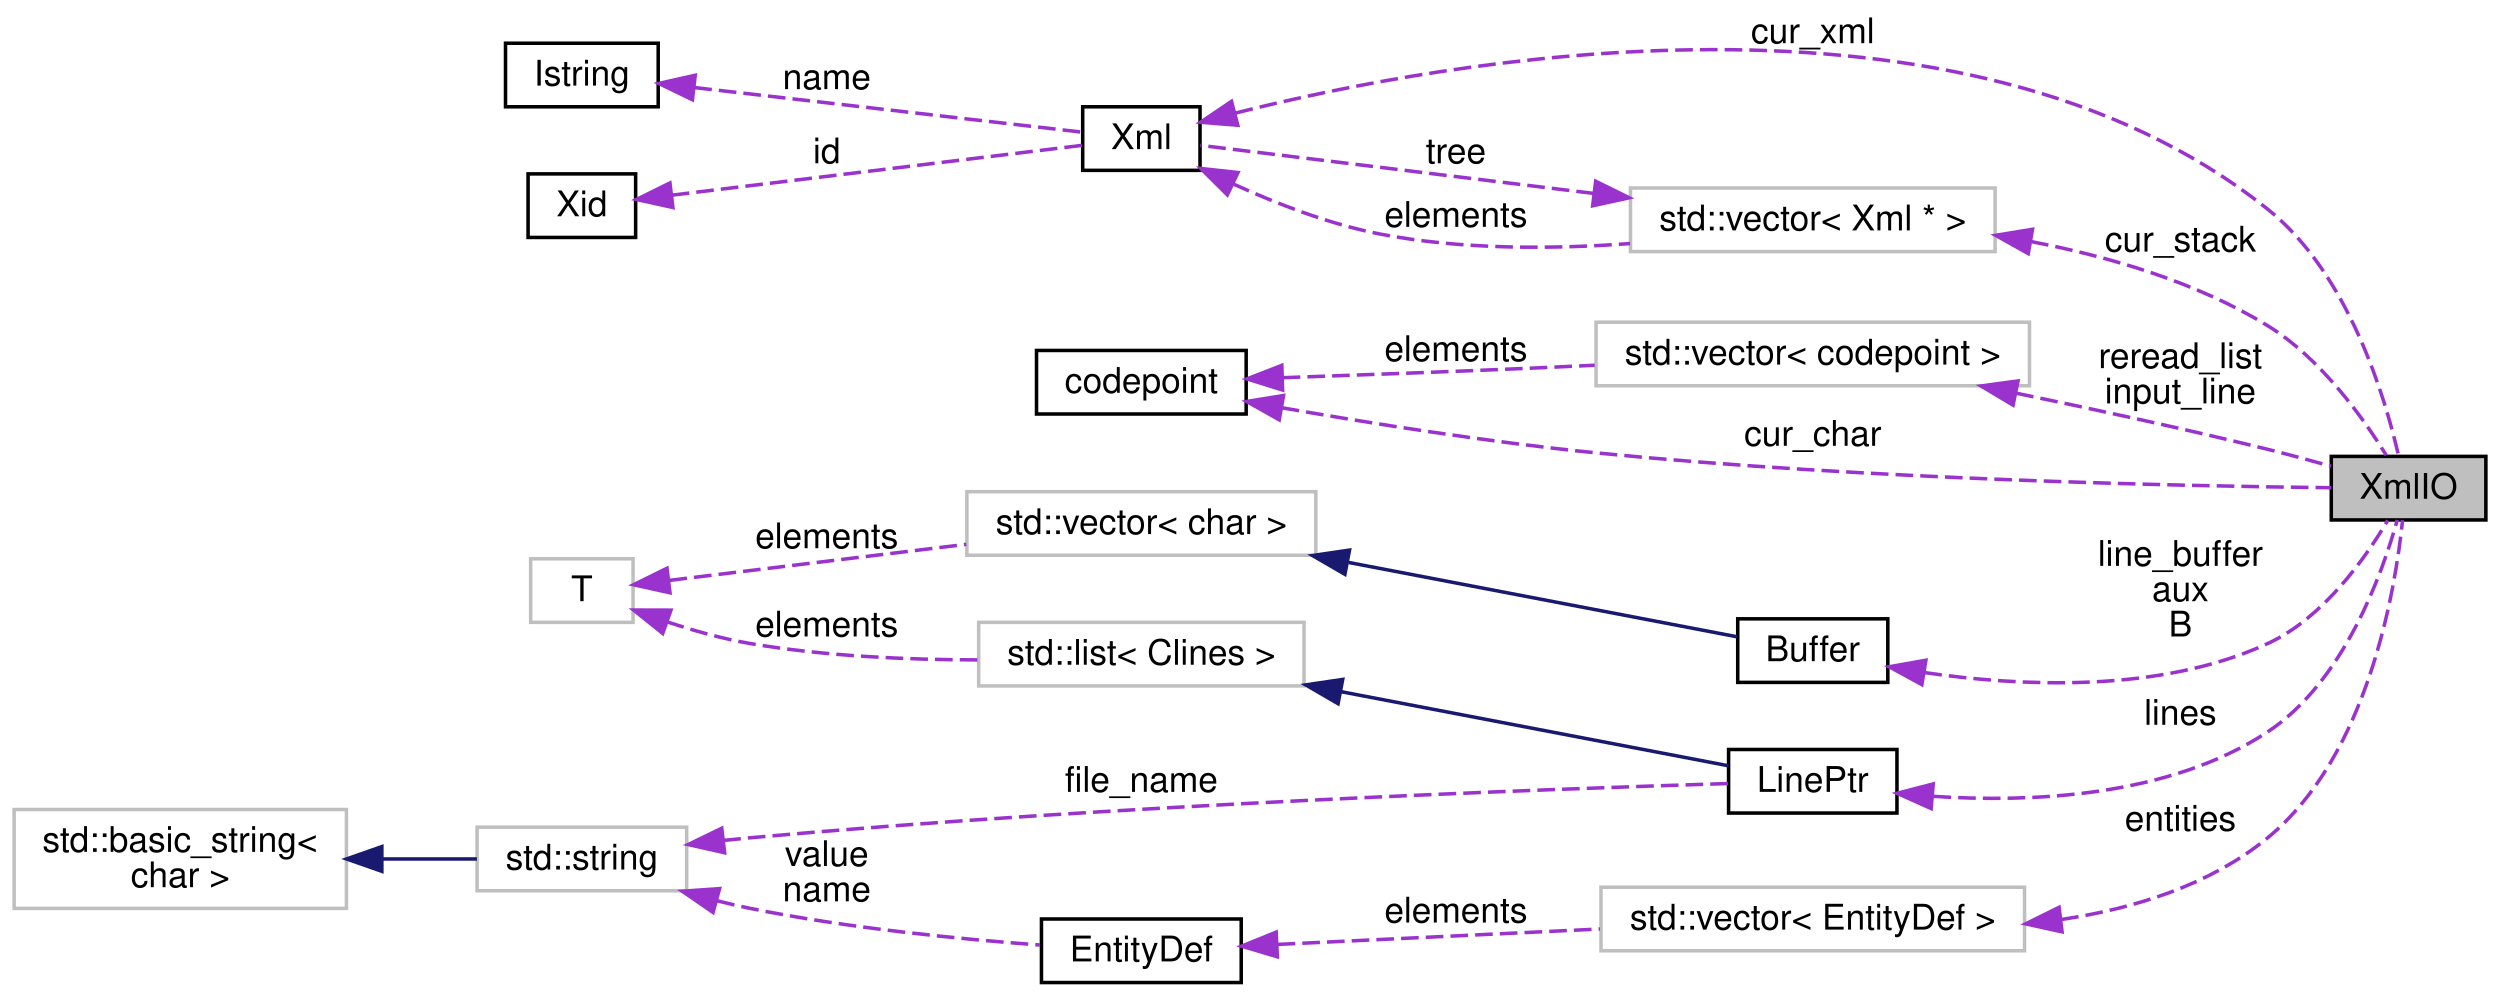
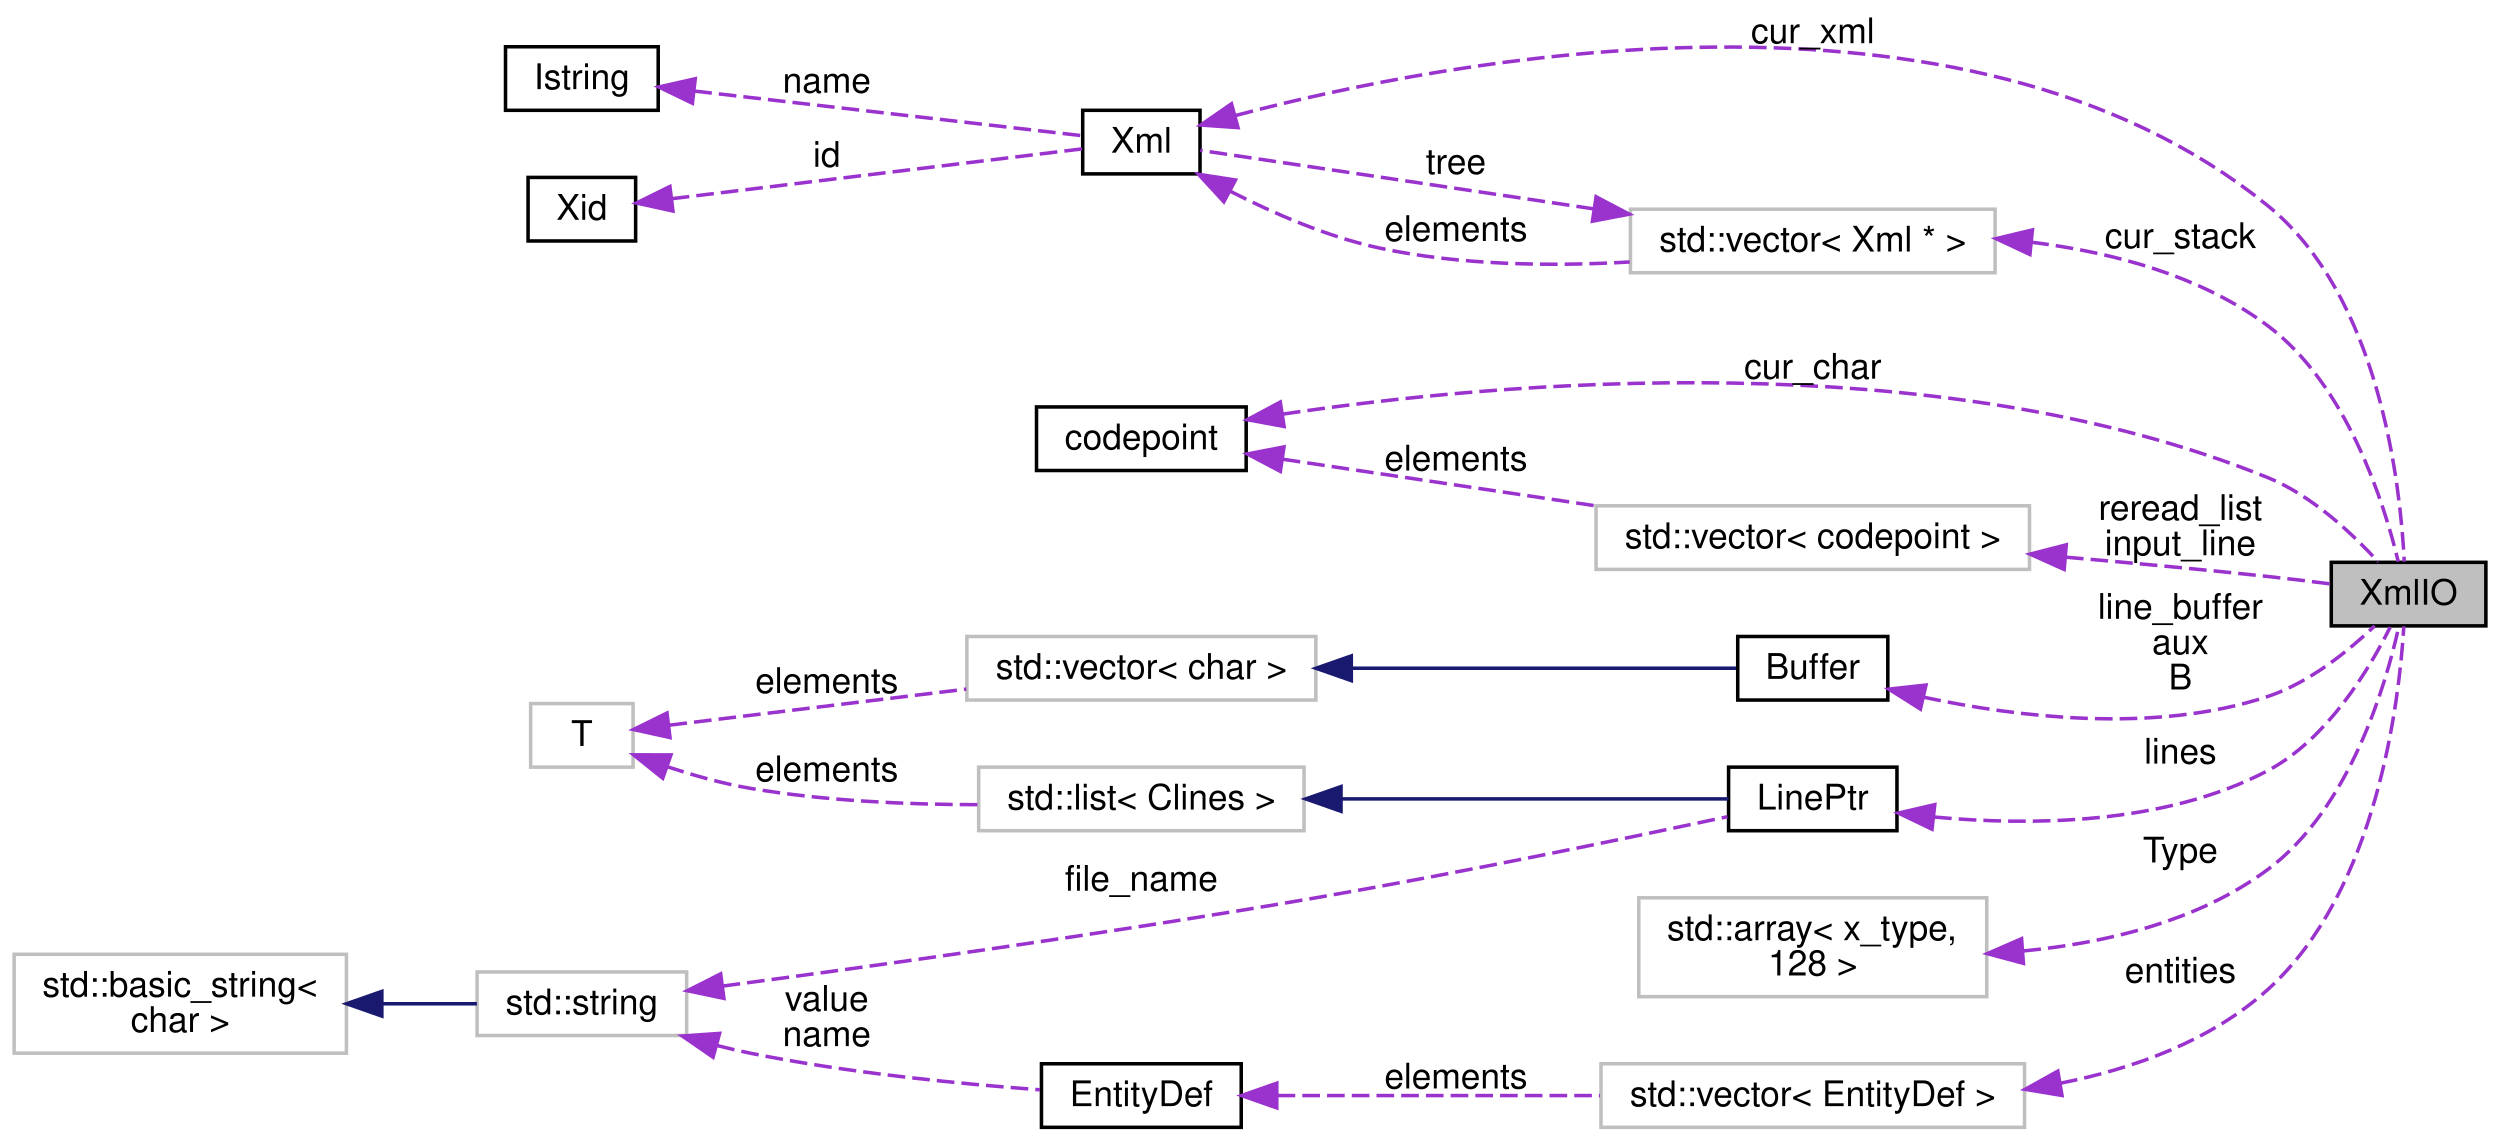
- <svg xmlns="http://www.w3.org/2000/svg" xmlns:xlink="http://www.w3.org/1999/xlink" width="708pt" height="283pt" viewBox="0.00 0.00 707.95 282.50">
-   <g id="graph0" class="graph" transform="scale(1 1) rotate(0) translate(4 278.5)">
+ <svg xmlns="http://www.w3.org/2000/svg" xmlns:xlink="http://www.w3.org/1999/xlink" width="708pt" height="324pt" viewBox="0.00 0.00 707.95 323.50">
+   <g id="graph0" class="graph" transform="scale(1 1) rotate(0) translate(4 319.5)">
    <g id="node1" class="node">
      <g id="a_node1">
        <a xlink:title=" ">
-           <polygon fill="#bfbfbf" stroke="black" points="656.17,-131.5 656.17,-149.5 699.95,-149.5 699.95,-131.5 656.17,-131.5" />
-           <text text-anchor="middle" x="678.06" y="-137.5" font-family="Helvetica,sans-Serif" font-size="10.00">XmlIO</text>
+           <polygon fill="#bfbfbf" stroke="black" points="656.17,-142.5 656.17,-160.5 699.95,-160.5 699.95,-142.5 656.17,-142.5" />
+           <text text-anchor="middle" x="678.06" y="-148.5" font-family="Helvetica,sans-Serif" font-size="10.00">XmlIO</text>
        </a>
      </g>
    </g>
    <g id="node2" class="node">
      <g id="a_node2">
        <a xlink:href="../../d6/d9a/class_xml.html" target="_top" xlink:title=" ">
-           <polygon fill="none" stroke="black" points="302.6,-230.5 302.6,-248.5 335.82,-248.5 335.82,-230.5 302.6,-230.5" />
-           <text text-anchor="middle" x="319.21" y="-236.5" font-family="Helvetica,sans-Serif" font-size="10.00">Xml</text>
+           <polygon fill="none" stroke="black" points="302.6,-270.5 302.6,-288.5 335.82,-288.5 335.82,-270.5 302.6,-270.5" />
+           <text text-anchor="middle" x="319.21" y="-276.5" font-family="Helvetica,sans-Serif" font-size="10.00">Xml</text>
        </a>
      </g>
    </g>
    <g id="edge1" class="edge">
-       <path fill="none" stroke="#9a32cd" stroke-dasharray="5,2" d="M345.9,-246.73C404.82,-261.61 551.25,-288.81 638.17,-219.5 661,-201.3 671.41,-166.28 675.23,-149.67" />
-       <polygon fill="#9a32cd" stroke="#9a32cd" points="346.52,-243.27 335.95,-244.12 344.74,-250.04 346.52,-243.27" />
-       <text text-anchor="middle" x="509.34" y="-266.5" font-family="Helvetica,sans-Serif" font-size="10.00"> cur_xml</text>
+       <path fill="none" stroke="#9a32cd" stroke-dasharray="5,2" d="M345.99,-287.06C405.09,-302.69 551.89,-331.53 638.17,-261.5 669.94,-235.72 675.79,-182.13 676.84,-160.68" />
+       <polygon fill="#9a32cd" stroke="#9a32cd" points="346.58,-283.6 336.01,-284.33 344.73,-290.35 346.58,-283.6" />
+       <text text-anchor="middle" x="509.34" y="-307.5" font-family="Helvetica,sans-Serif" font-size="10.00"> cur_xml</text>
    </g>
    <g id="node3" class="node">
      <g id="a_node3">
        <a xlink:title=" ">
-           <polygon fill="none" stroke="#bfbfbf" points="457.71,-207.5 457.71,-225.5 560.97,-225.5 560.97,-207.5 457.71,-207.5" />
-           <text text-anchor="middle" x="509.34" y="-213.5" font-family="Helvetica,sans-Serif" font-size="10.00">std::vector&lt; Xml * &gt;</text>
+           <polygon fill="none" stroke="#bfbfbf" points="457.71,-242.5 457.71,-260.5 560.97,-260.5 560.97,-242.5 457.71,-242.5" />
+           <text text-anchor="middle" x="509.34" y="-248.5" font-family="Helvetica,sans-Serif" font-size="10.00">std::vector&lt; Xml * &gt;</text>
        </a>
      </g>
    </g>
    <g id="edge3" class="edge">
-       <path fill="none" stroke="#9a32cd" stroke-dasharray="5,2" d="M345.11,-226.7C357.28,-221.15 372.35,-215.29 386.62,-212.5 409.65,-208 435.59,-208.15 457.59,-209.77" />
-       <polygon fill="#9a32cd" stroke="#9a32cd" points="343.56,-223.56 336.04,-231.03 346.57,-229.88 343.56,-223.56" />
-       <text text-anchor="middle" x="408.29" y="-214.5" font-family="Helvetica,sans-Serif" font-size="10.00"> elements</text>
+       <path fill="none" stroke="#9a32cd" stroke-dasharray="5,2" d="M344.46,-265.54C356.68,-259.3 371.98,-252.65 386.62,-249.5 409.55,-244.56 435.48,-244.28 457.5,-245.55" />
+       <polygon fill="#9a32cd" stroke="#9a32cd" points="342.57,-262.59 335.39,-270.38 345.86,-268.76 342.57,-262.59" />
+       <text text-anchor="middle" x="408.29" y="-251.5" font-family="Helvetica,sans-Serif" font-size="10.00"> elements</text>
    </g>
    <g id="edge6" class="edge">
-       <path fill="none" stroke="#9a32cd" stroke-dasharray="5,2" d="M571.16,-210.33C593.45,-206.05 618.11,-198.79 638.17,-186.5 653.15,-177.32 665.22,-160.38 671.75,-149.82" />
-       <polygon fill="#9a32cd" stroke="#9a32cd" points="570.36,-206.92 561.11,-212.1 571.57,-213.81 570.36,-206.92" />
-       <text text-anchor="middle" x="613.44" y="-207.5" font-family="Helvetica,sans-Serif" font-size="10.00"> cur_stack</text>
+       <path fill="none" stroke="#9a32cd" stroke-dasharray="5,2" d="M571.21,-251.15C594.07,-248.33 619.11,-241.75 638.17,-227.5 660.73,-210.64 671.23,-176.94 675.14,-160.69" />
+       <polygon fill="#9a32cd" stroke="#9a32cd" points="570.83,-247.67 561.23,-252.16 571.54,-254.63 570.83,-247.67" />
+       <text text-anchor="middle" x="613.44" y="-249.5" font-family="Helvetica,sans-Serif" font-size="10.00"> cur_stack</text>
    </g>
    <g id="edge2" class="edge">
-       <path fill="none" stroke="#9a32cd" stroke-dasharray="5,2" d="M447.35,-223.96C408.17,-228.75 360.22,-234.61 335.92,-237.58" />
-       <polygon fill="#9a32cd" stroke="#9a32cd" points="447.86,-227.42 457.36,-222.73 447.01,-220.47 447.86,-227.42" />
-       <text text-anchor="middle" x="408.29" y="-232.5" font-family="Helvetica,sans-Serif" font-size="10.00"> tree</text>
+       <path fill="none" stroke="#9a32cd" stroke-dasharray="5,2" d="M447.35,-260.58C408.17,-266.41 360.22,-273.55 335.92,-277.16" />
+       <polygon fill="#9a32cd" stroke="#9a32cd" points="447.98,-264.02 457.36,-259.09 446.95,-257.1 447.98,-264.02" />
+       <text text-anchor="middle" x="408.29" y="-270.5" font-family="Helvetica,sans-Serif" font-size="10.00"> tree</text>
    </g>
    <g id="node4" class="node">
      <g id="a_node4">
        <a xlink:href="../../d9/d20/struct_istring.html" target="_top" xlink:title=" ">
-           <polygon fill="none" stroke="black" points="139.15,-248.5 139.15,-266.5 182.39,-266.5 182.39,-248.5 139.15,-248.5" />
-           <text text-anchor="middle" x="160.77" y="-254.5" font-family="Helvetica,sans-Serif" font-size="10.00">Istring</text>
+           <polygon fill="none" stroke="black" points="139.15,-288.5 139.15,-306.5 182.39,-306.5 182.39,-288.5 139.15,-288.5" />
+           <text text-anchor="middle" x="160.77" y="-294.5" font-family="Helvetica,sans-Serif" font-size="10.00">Istring</text>
        </a>
      </g>
    </g>
    <g id="edge4" class="edge">
-       <path fill="none" stroke="#9a32cd" stroke-dasharray="5,2" d="M192.6,-253.95C225.69,-250.15 276.96,-244.25 302.55,-241.3" />
-       <polygon fill="#9a32cd" stroke="#9a32cd" points="192.08,-250.49 182.54,-255.11 192.88,-257.44 192.08,-250.49" />
-       <text text-anchor="middle" x="230.12" y="-253.5" font-family="Helvetica,sans-Serif" font-size="10.00"> name</text>
+       <path fill="none" stroke="#9a32cd" stroke-dasharray="5,2" d="M192.6,-293.95C225.69,-290.15 276.96,-284.25 302.55,-281.3" />
+       <polygon fill="#9a32cd" stroke="#9a32cd" points="192.08,-290.49 182.54,-295.11 192.88,-297.44 192.08,-290.49" />
+       <text text-anchor="middle" x="230.12" y="-293.5" font-family="Helvetica,sans-Serif" font-size="10.00"> name</text>
    </g>
    <g id="node5" class="node">
      <g id="a_node5">
        <a xlink:href="../../de/d3f/class_xid.html" target="_top" xlink:title=" ">
-           <polygon fill="none" stroke="black" points="145.54,-211.5 145.54,-229.5 176,-229.5 176,-211.5 145.54,-211.5" />
-           <text text-anchor="middle" x="160.77" y="-217.5" font-family="Helvetica,sans-Serif" font-size="10.00">Xid</text>
+           <polygon fill="none" stroke="black" points="145.54,-251.5 145.54,-269.5 176,-269.5 176,-251.5 145.54,-251.5" />
+           <text text-anchor="middle" x="160.77" y="-257.5" font-family="Helvetica,sans-Serif" font-size="10.00">Xid</text>
        </a>
      </g>
    </g>
    <g id="edge5" class="edge">
-       <path fill="none" stroke="#9a32cd" stroke-dasharray="5,2" d="M186.22,-223.47C218.68,-227.41 275.06,-234.26 302.42,-237.58" />
-       <polygon fill="#9a32cd" stroke="#9a32cd" points="186.56,-219.98 176.21,-222.25 185.71,-226.93 186.56,-219.98" />
-       <text text-anchor="middle" x="230.12" y="-232.5" font-family="Helvetica,sans-Serif" font-size="10.00"> id</text>
+       <path fill="none" stroke="#9a32cd" stroke-dasharray="5,2" d="M186.22,-263.47C218.68,-267.41 275.06,-274.26 302.42,-277.58" />
+       <polygon fill="#9a32cd" stroke="#9a32cd" points="186.56,-259.98 176.21,-262.25 185.71,-266.93 186.56,-259.98" />
+       <text text-anchor="middle" x="230.12" y="-272.5" font-family="Helvetica,sans-Serif" font-size="10.00"> id</text>
    </g>
    <g id="node6" class="node">
      <g id="a_node6">
        <a xlink:title=" ">
-           <polygon fill="none" stroke="#bfbfbf" points="447.97,-169.5 447.97,-187.5 570.71,-187.5 570.71,-169.5 447.97,-169.5" />
-           <text text-anchor="middle" x="509.34" y="-175.5" font-family="Helvetica,sans-Serif" font-size="10.00">std::vector&lt; codepoint &gt;</text>
+           <polygon fill="none" stroke="#bfbfbf" points="447.97,-158.5 447.97,-176.5 570.71,-176.5 570.71,-158.5 447.97,-158.5" />
+           <text text-anchor="middle" x="509.34" y="-164.5" font-family="Helvetica,sans-Serif" font-size="10.00">std::vector&lt; codepoint &gt;</text>
        </a>
      </g>
    </g>
    <g id="edge7" class="edge">
-       <path fill="none" stroke="#9a32cd" stroke-dasharray="5,2" d="M566.93,-167.4C589.21,-162.81 614.97,-157.23 638.17,-151.5 644.03,-150.05 650.34,-148.34 656.14,-146.7" />
-       <polygon fill="#9a32cd" stroke="#9a32cd" points="566.06,-164.01 556.96,-169.44 567.46,-170.87 566.06,-164.01" />
-       <text text-anchor="middle" x="613.44" y="-174.5" font-family="Helvetica,sans-Serif" font-size="10.00"> reread_list</text>
-       <text text-anchor="middle" x="613.44" y="-164.5" font-family="Helvetica,sans-Serif" font-size="10.00">input_line</text>
+       <path fill="none" stroke="#9a32cd" stroke-dasharray="5,2" d="M581.03,-161.95C599.63,-160.34 619.67,-158.48 638.17,-156.5 643.99,-155.88 650.29,-155.11 656.09,-154.36" />
+       <polygon fill="#9a32cd" stroke="#9a32cd" points="580.53,-158.48 570.86,-162.82 581.13,-165.46 580.53,-158.48" />
+       <text text-anchor="middle" x="613.44" y="-172.5" font-family="Helvetica,sans-Serif" font-size="10.00"> reread_list</text>
+       <text text-anchor="middle" x="613.44" y="-162.5" font-family="Helvetica,sans-Serif" font-size="10.00">input_line</text>
    </g>
    <g id="node7" class="node">
      <g id="a_node7">
        <a xlink:href="../../d6/d10/structcodepoint.html" target="_top" xlink:title=" ">
-           <polygon fill="none" stroke="black" points="289.52,-161.5 289.52,-179.5 348.89,-179.5 348.89,-161.5 289.52,-161.5" />
-           <text text-anchor="middle" x="319.21" y="-167.5" font-family="Helvetica,sans-Serif" font-size="10.00">codepoint</text>
+           <polygon fill="none" stroke="black" points="289.52,-186.5 289.52,-204.5 348.89,-204.5 348.89,-186.5 289.52,-186.5" />
+           <text text-anchor="middle" x="319.21" y="-192.5" font-family="Helvetica,sans-Serif" font-size="10.00">codepoint</text>
        </a>
      </g>
    </g>
    <g id="edge17" class="edge">
-       <path fill="none" stroke="#9a32cd" stroke-dasharray="5,2" d="M358.94,-163.28C384.2,-158.86 417.93,-153.5 447.97,-150.5 524.43,-142.87 615.81,-141.06 656.16,-140.63" />
-       <polygon fill="#9a32cd" stroke="#9a32cd" points="358.25,-159.85 349.01,-165.05 359.47,-166.74 358.25,-159.85" />
-       <text text-anchor="middle" x="509.34" y="-152.5" font-family="Helvetica,sans-Serif" font-size="10.00"> cur_char</text>
+       <path fill="none" stroke="#9a32cd" stroke-dasharray="5,2" d="M359.3,-202.47C421.12,-211.69 544.07,-222.68 638.17,-184.5 650.81,-179.37 662.32,-168.47 669.48,-160.6" />
+       <polygon fill="#9a32cd" stroke="#9a32cd" points="359.63,-198.97 349.21,-200.89 358.55,-205.89 359.63,-198.97" />
+       <text text-anchor="middle" x="509.34" y="-212.5" font-family="Helvetica,sans-Serif" font-size="10.00"> cur_char</text>
    </g>
    <g id="edge8" class="edge">
-       <path fill="none" stroke="#9a32cd" stroke-dasharray="5,2" d="M359.23,-171.78C380.21,-172.51 406.5,-173.47 429.97,-174.5 435.69,-174.75 441.64,-175.03 447.59,-175.31" />
-       <polygon fill="#9a32cd" stroke="#9a32cd" points="359.21,-168.28 349.1,-171.44 358.98,-175.28 359.21,-168.28" />
-       <text text-anchor="middle" x="408.29" y="-176.5" font-family="Helvetica,sans-Serif" font-size="10.00"> elements</text>
+       <path fill="none" stroke="#9a32cd" stroke-dasharray="5,2" d="M359.25,-189.69C384.81,-185.88 418.74,-180.83 447.78,-176.51" />
+       <polygon fill="#9a32cd" stroke="#9a32cd" points="358.57,-186.25 349.19,-191.19 359.6,-193.18 358.57,-186.25" />
+       <text text-anchor="middle" x="408.29" y="-186.5" font-family="Helvetica,sans-Serif" font-size="10.00"> elements</text>
    </g>
    <g id="node8" class="node">
      <g id="a_node8">
        <a xlink:href="../../d6/d5a/struct_line_ptr.html" target="_top" xlink:title=" ">
-           <polygon fill="none" stroke="black" points="485.5,-48.5 485.5,-66.5 533.18,-66.5 533.18,-48.5 485.5,-48.5" />
-           <text text-anchor="middle" x="509.34" y="-54.5" font-family="Helvetica,sans-Serif" font-size="10.00">LinePtr</text>
+           <polygon fill="none" stroke="black" points="485.5,-84.5 485.5,-102.5 533.18,-102.5 533.18,-84.5 485.5,-84.5" />
+           <text text-anchor="middle" x="509.34" y="-90.5" font-family="Helvetica,sans-Serif" font-size="10.00">LinePtr</text>
        </a>
      </g>
    </g>
    <g id="edge9" class="edge">
-       <path fill="none" stroke="#9a32cd" stroke-dasharray="5,2" d="M543.52,-53.23C571.1,-51.42 610.21,-53.04 638.17,-71.5 659.75,-85.74 670.61,-116.28 674.86,-131.5" />
-       <polygon fill="#9a32cd" stroke="#9a32cd" points="542.87,-49.77 533.2,-54.1 543.46,-56.75 542.87,-49.77" />
-       <text text-anchor="middle" x="613.44" y="-73.5" font-family="Helvetica,sans-Serif" font-size="10.00"> lines</text>
+       <path fill="none" stroke="#9a32cd" stroke-dasharray="5,2" d="M543.69,-88.38C570.73,-85.85 609.01,-86.09 638.17,-101.5 655.09,-110.44 666.98,-130.33 672.86,-142.15" />
+       <polygon fill="#9a32cd" stroke="#9a32cd" points="543.11,-84.92 533.56,-89.5 543.89,-91.88 543.11,-84.92" />
+       <text text-anchor="middle" x="613.44" y="-103.5" font-family="Helvetica,sans-Serif" font-size="10.00"> lines</text>
    </g>
    <g id="node9" class="node">
      <g id="a_node9">
        <a xlink:title="STL class.">
          <polygon fill="none" stroke="#bfbfbf" points="273.14,-84.5 273.14,-102.5 365.28,-102.5 365.28,-84.5 273.14,-84.5" />
          <text text-anchor="middle" x="319.21" y="-90.5" font-family="Helvetica,sans-Serif" font-size="10.00">std::list&lt; Clines &gt;</text>
        </a>
      </g>
    </g>
    <g id="edge10" class="edge">
-       <path fill="none" stroke="midnightblue" d="M375.8,-82.86C412.41,-75.86 458.41,-67.05 485.47,-61.88" />
-       <polygon fill="midnightblue" stroke="midnightblue" points="374.91,-79.47 365.75,-84.79 376.23,-86.34 374.91,-79.47" />
+       <path fill="none" stroke="midnightblue" d="M375.8,-93.5C412.41,-93.5 458.41,-93.5 485.47,-93.5" />
+       <polygon fill="midnightblue" stroke="midnightblue" points="375.75,-90 365.75,-93.5 375.75,-97 375.75,-90" />
    </g>
    <g id="node10" class="node">
      <g id="a_node10">
        <a xlink:title=" ">
          <polygon fill="none" stroke="#bfbfbf" points="146.27,-102.5 146.27,-120.5 175.27,-120.5 175.27,-102.5 146.27,-102.5" />
          <text text-anchor="middle" x="160.77" y="-108.5" font-family="Helvetica,sans-Serif" font-size="10.00">T</text>
        </a>
      </g>
    </g>
    <g id="edge11" class="edge">
      <path fill="none" stroke="#9a32cd" stroke-dasharray="5,2" d="M184.83,-102.66C192.26,-100.2 200.6,-97.84 208.45,-96.5 229.49,-92.91 253.13,-91.88 273.07,-91.87" />
      <polygon fill="#9a32cd" stroke="#9a32cd" points="183.67,-99.36 175.4,-105.99 186,-105.96 183.67,-99.36" />
      <text text-anchor="middle" x="230.12" y="-98.5" font-family="Helvetica,sans-Serif" font-size="10.00"> elements</text>
    </g>
-     <g id="node16" class="node">
-       <g id="a_node16">
+     <g id="node17" class="node">
+       <g id="a_node17">
        <a xlink:title="STL class.">
          <polygon fill="none" stroke="#bfbfbf" points="269.8,-121.5 269.8,-139.5 368.62,-139.5 368.62,-121.5 269.8,-121.5" />
          <text text-anchor="middle" x="319.21" y="-127.5" font-family="Helvetica,sans-Serif" font-size="10.00">std::vector&lt; char &gt;</text>
        </a>
      </g>
    </g>
-     <g id="edge20" class="edge">
+     <g id="edge21" class="edge">
      <path fill="none" stroke="#9a32cd" stroke-dasharray="5,2" d="M185.57,-114.39C207.81,-117.09 241.68,-121.21 269.63,-124.6" />
      <polygon fill="#9a32cd" stroke="#9a32cd" points="185.73,-110.88 175.38,-113.15 184.88,-117.83 185.73,-110.88" />
      <text text-anchor="middle" x="230.12" y="-123.5" font-family="Helvetica,sans-Serif" font-size="10.00"> elements</text>
    </g>
    <g id="node11" class="node">
      <g id="a_node11">
        <a xlink:title="STL class.">
          <polygon fill="none" stroke="#bfbfbf" points="131.1,-26.5 131.1,-44.5 190.45,-44.5 190.45,-26.5 131.1,-26.5" />
          <text text-anchor="middle" x="160.77" y="-32.5" font-family="Helvetica,sans-Serif" font-size="10.00">std::string</text>
        </a>
      </g>
    </g>
    <g id="edge12" class="edge">
-       <path fill="none" stroke="#9a32cd" stroke-dasharray="5,2" d="M200.81,-40.74C203.39,-41.02 205.95,-41.27 208.45,-41.5 311.52,-50.86 435.05,-55.32 485.35,-56.86" />
-       <polygon fill="#9a32cd" stroke="#9a32cd" points="201.2,-37.26 190.86,-39.58 200.39,-44.21 201.2,-37.26" />
-       <text text-anchor="middle" x="319.21" y="-54.5" font-family="Helvetica,sans-Serif" font-size="10.00"> file_name</text>
+       <path fill="none" stroke="#9a32cd" stroke-dasharray="5,2" d="M200.62,-40.5C242.27,-46.01 310.27,-55.43 368.62,-65.5 409.82,-72.61 457.51,-82.54 485.17,-88.46" />
+       <polygon fill="#9a32cd" stroke="#9a32cd" points="201,-37.02 190.63,-39.19 200.08,-43.96 201,-37.02" />
+       <text text-anchor="middle" x="319.21" y="-67.5" font-family="Helvetica,sans-Serif" font-size="10.00"> file_name</text>
    </g>
    <g id="node14" class="node">
      <g id="a_node14">
        <a xlink:href="../../d9/d70/class_entity_def.html" target="_top" xlink:title=" ">
          <polygon fill="none" stroke="black" points="290.92,-0.5 290.92,-18.5 347.49,-18.5 347.49,-0.5 290.92,-0.5" />
          <text text-anchor="middle" x="319.21" y="-6.5" font-family="Helvetica,sans-Serif" font-size="10.00">EntityDef</text>
        </a>
      </g>
    </g>
    <g id="edge16" class="edge">
      <path fill="none" stroke="#9a32cd" stroke-dasharray="5,2" d="M199.12,-23.65C202.25,-22.85 205.39,-22.12 208.45,-21.5 236.06,-15.9 268.15,-12.77 290.48,-11.13" />
      <polygon fill="#9a32cd" stroke="#9a32cd" points="197.92,-20.35 189.2,-26.36 199.77,-27.1 197.92,-20.35" />
      <text text-anchor="middle" x="230.12" y="-33.5" font-family="Helvetica,sans-Serif" font-size="10.00"> value</text>
      <text text-anchor="middle" x="230.12" y="-23.5" font-family="Helvetica,sans-Serif" font-size="10.00">name</text>
    </g>
    <g id="node12" class="node">
      <g id="a_node12">
        <a xlink:title="STL class.">
          <polygon fill="none" stroke="#bfbfbf" points="0,-21.5 0,-49.5 94.1,-49.5 94.1,-21.5 0,-21.5" />
          <text text-anchor="start" x="8" y="-37.5" font-family="Helvetica,sans-Serif" font-size="10.00">std::basic_string&lt;</text>
          <text text-anchor="middle" x="47.05" y="-27.5" font-family="Helvetica,sans-Serif" font-size="10.00"> char &gt;</text>
        </a>
      </g>
    </g>
    <g id="edge13" class="edge">
      <path fill="none" stroke="midnightblue" d="M104.19,-35.5C113.5,-35.5 122.8,-35.5 131.05,-35.5" />
      <polygon fill="midnightblue" stroke="midnightblue" points="104.13,-32 94.13,-35.5 104.13,-39 104.13,-32" />
    </g>
    <g id="node13" class="node">
      <g id="a_node13">
        <a xlink:title=" ">
-           <polygon fill="none" stroke="#bfbfbf" points="449.37,-9.5 449.37,-27.5 569.31,-27.5 569.31,-9.5 449.37,-9.5" />
-           <text text-anchor="middle" x="509.34" y="-15.5" font-family="Helvetica,sans-Serif" font-size="10.00">std::vector&lt; EntityDef &gt;</text>
+           <polygon fill="none" stroke="#bfbfbf" points="449.37,-0.5 449.37,-18.5 569.31,-18.5 569.31,-0.5 449.37,-0.5" />
+           <text text-anchor="middle" x="509.34" y="-6.5" font-family="Helvetica,sans-Serif" font-size="10.00">std::vector&lt; EntityDef &gt;</text>
        </a>
      </g>
    </g>
    <g id="edge14" class="edge">
-       <path fill="none" stroke="#9a32cd" stroke-dasharray="5,2" d="M579.66,-18.35C600.35,-21.43 621.85,-28.1 638.17,-41.5 666.58,-64.81 674.32,-111.7 676.36,-131.43" />
-       <polygon fill="#9a32cd" stroke="#9a32cd" points="579.94,-14.86 569.59,-17.12 579.09,-21.81 579.94,-14.86" />
-       <text text-anchor="middle" x="613.44" y="-43.5" font-family="Helvetica,sans-Serif" font-size="10.00"> entities</text>
+       <path fill="none" stroke="#9a32cd" stroke-dasharray="5,2" d="M579.36,-12.97C600.35,-17.14 622.09,-25.01 638.17,-39.5 669.06,-67.34 675.42,-120.98 676.72,-142.37" />
+       <polygon fill="#9a32cd" stroke="#9a32cd" points="579.92,-9.52 569.47,-11.26 578.73,-16.42 579.92,-9.52" />
+       <text text-anchor="middle" x="613.44" y="-41.5" font-family="Helvetica,sans-Serif" font-size="10.00"> entities</text>
    </g>
    <g id="edge15" class="edge">
-       <path fill="none" stroke="#9a32cd" stroke-dasharray="5,2" d="M357.79,-11.3C383.9,-12.55 419.22,-14.24 449.09,-15.67" />
-       <polygon fill="#9a32cd" stroke="#9a32cd" points="357.72,-7.79 347.56,-10.81 357.39,-14.78 357.72,-7.79" />
-       <text text-anchor="middle" x="408.29" y="-17.5" font-family="Helvetica,sans-Serif" font-size="10.00"> elements</text>
+       <path fill="none" stroke="#9a32cd" stroke-dasharray="5,2" d="M357.79,-9.5C383.9,-9.5 419.22,-9.5 449.09,-9.5" />
+       <polygon fill="#9a32cd" stroke="#9a32cd" points="357.56,-6 347.56,-9.5 357.56,-13 357.56,-6" />
+       <text text-anchor="middle" x="408.29" y="-11.5" font-family="Helvetica,sans-Serif" font-size="10.00"> elements</text>
    </g>
    <g id="node15" class="node">
      <g id="a_node15">
+         <a xlink:title=" ">
+           <polygon fill="none" stroke="#bfbfbf" points="460.07,-37.5 460.07,-65.5 558.61,-65.5 558.61,-37.5 460.07,-37.5" />
+           <text text-anchor="start" x="468.07" y="-53.5" font-family="Helvetica,sans-Serif" font-size="10.00">std::array&lt; x_type,</text>
+           <text text-anchor="middle" x="509.34" y="-43.5" font-family="Helvetica,sans-Serif" font-size="10.00"> 128 &gt;</text>
+         </a>
+       </g>
+     </g>
+     <g id="edge18" class="edge">
+       <path fill="none" stroke="#9a32cd" stroke-dasharray="5,2" d="M568.97,-50.45C592.43,-52.7 618.5,-58.87 638.17,-73.5 661.37,-90.74 671.6,-125.68 675.3,-142.3" />
+       <polygon fill="#9a32cd" stroke="#9a32cd" points="568.99,-46.94 558.76,-49.69 568.47,-53.92 568.99,-46.94" />
+       <text text-anchor="middle" x="613.44" y="-75.5" font-family="Helvetica,sans-Serif" font-size="10.00"> Type</text>
+     </g>
+     <g id="node16" class="node">
+       <g id="a_node16">
        <a xlink:href="../../d5/d2a/class_buffer.html" target="_top" xlink:title="a big structure">
-           <polygon fill="none" stroke="black" points="488.09,-85.5 488.09,-103.5 530.59,-103.5 530.59,-85.5 488.09,-85.5" />
-           <text text-anchor="middle" x="509.34" y="-91.5" font-family="Helvetica,sans-Serif" font-size="10.00">Buffer</text>
-         </a>
-       </g>
-     </g>
-     <g id="edge18" class="edge">
-       <path fill="none" stroke="#9a32cd" stroke-dasharray="5,2" d="M540.93,-88.29C567.83,-84.35 607.38,-82.33 638.17,-96.5 653.92,-103.75 665.9,-120.77 672.17,-131.39" />
-       <polygon fill="#9a32cd" stroke="#9a32cd" points="540.24,-84.86 530.94,-89.93 541.37,-91.77 540.24,-84.86" />
-       <text text-anchor="middle" x="613.44" y="-118.5" font-family="Helvetica,sans-Serif" font-size="10.00"> line_buffer</text>
-       <text text-anchor="middle" x="613.44" y="-108.5" font-family="Helvetica,sans-Serif" font-size="10.00">aux</text>
-       <text text-anchor="middle" x="613.44" y="-98.5" font-family="Helvetica,sans-Serif" font-size="10.00">B</text>
+           <polygon fill="none" stroke="black" points="488.09,-121.5 488.09,-139.5 530.59,-139.5 530.59,-121.5 488.09,-121.5" />
+           <text text-anchor="middle" x="509.34" y="-127.5" font-family="Helvetica,sans-Serif" font-size="10.00">Buffer</text>
+         </a>
+       </g>
    </g>
    <g id="edge19" class="edge">
-       <path fill="none" stroke="midnightblue" d="M377.96,-119.45C415.34,-112.3 461.76,-103.41 487.91,-98.41" />
-       <polygon fill="midnightblue" stroke="midnightblue" points="376.85,-116.1 367.68,-121.42 378.16,-122.97 376.85,-116.1" />
+       <path fill="none" stroke="#9a32cd" stroke-dasharray="5,2" d="M540.69,-122.32C567.12,-116.66 606.13,-111.87 638.17,-122.5 650,-126.43 661.15,-135.5 668.45,-142.47" />
+       <polygon fill="#9a32cd" stroke="#9a32cd" points="539.83,-118.93 530.87,-124.59 541.4,-125.75 539.83,-118.93" />
+       <text text-anchor="middle" x="613.44" y="-144.5" font-family="Helvetica,sans-Serif" font-size="10.00"> line_buffer</text>
+       <text text-anchor="middle" x="613.44" y="-134.5" font-family="Helvetica,sans-Serif" font-size="10.00">aux</text>
+       <text text-anchor="middle" x="613.44" y="-124.5" font-family="Helvetica,sans-Serif" font-size="10.00">B</text>
+     </g>
+     <g id="edge20" class="edge">
+       <path fill="none" stroke="midnightblue" d="M378.87,-130.5C415.96,-130.5 461.66,-130.5 487.65,-130.5" />
+       <polygon fill="midnightblue" stroke="midnightblue" points="378.66,-127 368.66,-130.5 378.66,-134 378.66,-127" />
    </g>
  </g>
</svg>
